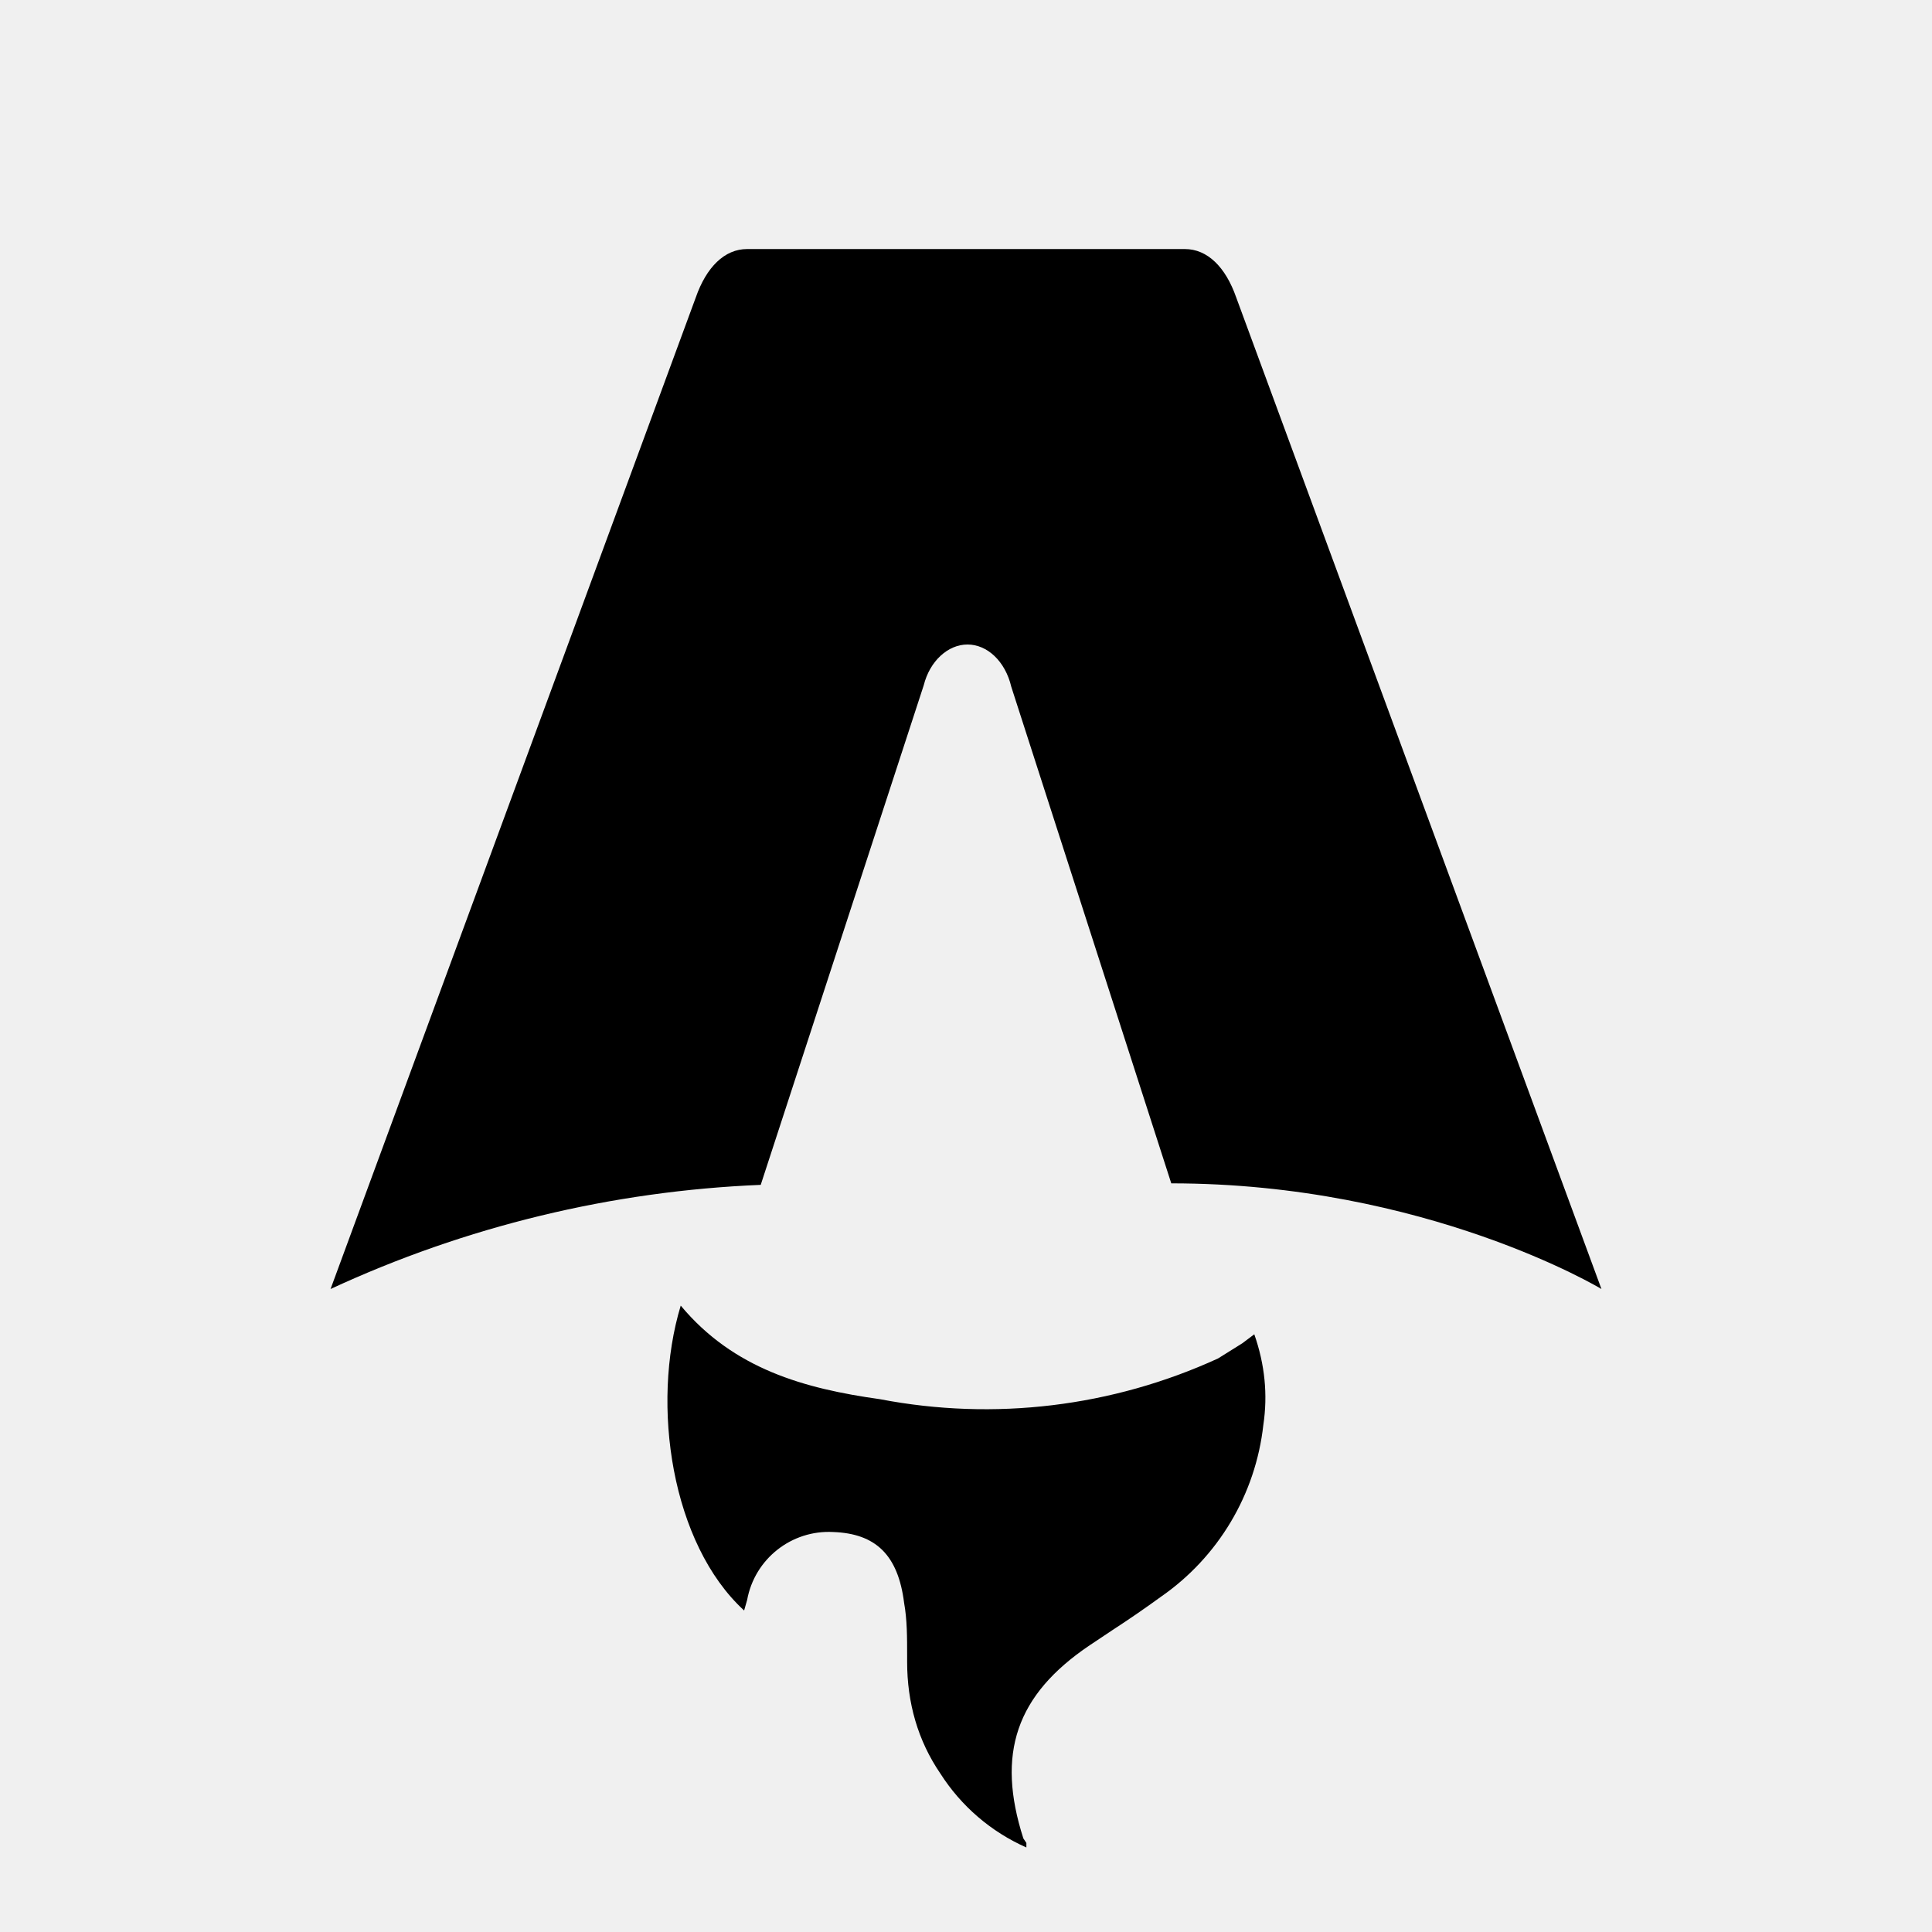
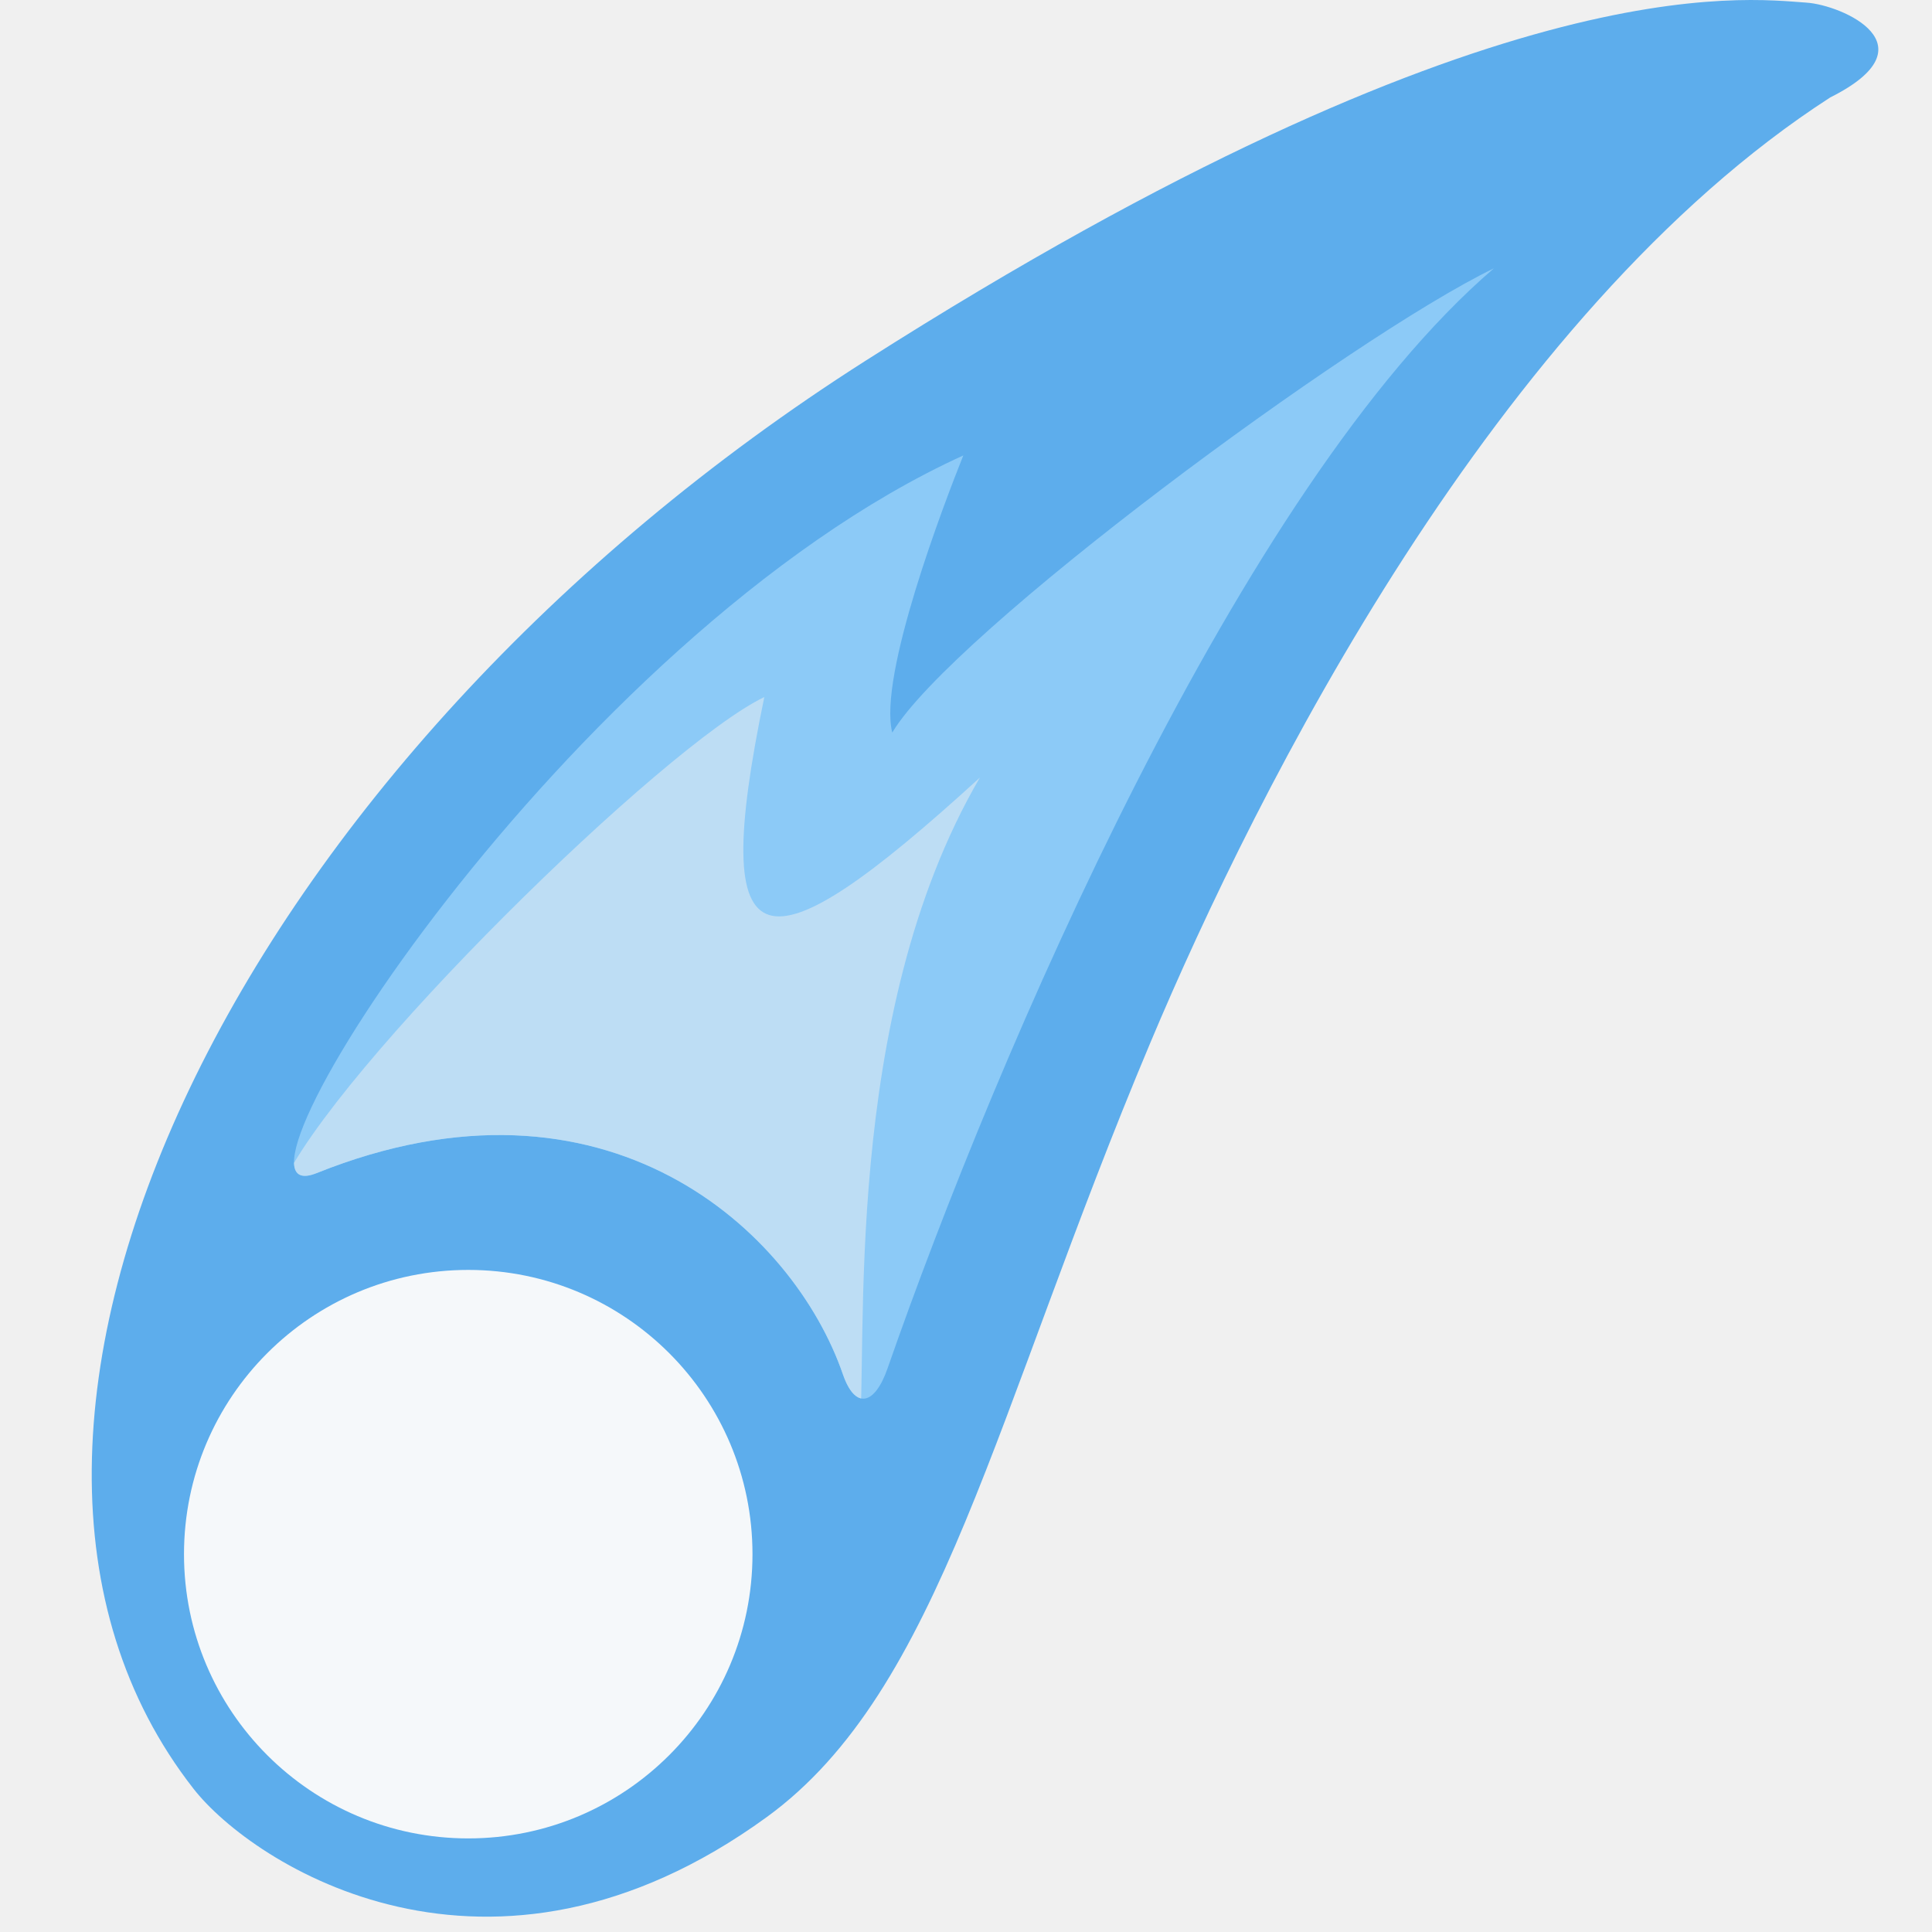
- <svg xmlns="http://www.w3.org/2000/svg" fill="none" viewBox="0 0 128 128">
-   <path d="M50.4 78.5a75.1 75.1 0 0 0-28.5 6.9l24.2-65.7c.7-2 1.9-3.2 3.4-3.2h29c1.5 0 2.7 1.2 3.4 3.2l24.2 65.7s-11.6-7-28.5-7L67 45.5c-.4-1.7-1.6-2.8-2.9-2.8-1.3 0-2.5 1.1-2.9 2.7L50.4 78.5Zm-1.1 28.2Zm-4.2-20.2c-2 6.6-.6 15.8 4.2 20.2a17.5 17.5 0 0 1 .2-.7 5.5 5.5 0 0 1 5.7-4.5c2.8.1 4.3 1.5 4.7 4.7.2 1.1.2 2.3.2 3.5v.4c0 2.7.7 5.2 2.2 7.4a13 13 0 0 0 5.7 4.9v-.3l-.2-.3c-1.8-5.6-.5-9.5 4.4-12.8l1.5-1a73 73 0 0 0 3.2-2.2 16 16 0 0 0 6.8-11.4c.3-2 .1-4-.6-6l-.8.6-1.6 1a37 37 0 0 1-22.4 2.7c-5-.7-9.7-2-13.2-6.2Z" />
-   <style>
-         path { fill: #000; }
-         @media (prefers-color-scheme: dark) {
-             path { fill: #FFF; }
-         }
-     </style>
+ <svg xmlns="http://www.w3.org/2000/svg" viewBox="0 0 45 45" style="enable-background:new 0 0 45 45;" xml:space="preserve" version="1.1" id="svg2">
+   <defs id="defs6">
+     <clipPath id="clipPath16" clipPathUnits="userSpaceOnUse">
+       <path id="path18" d="M 0,36 36,36 36,0 0,0 0,36 Z" />
+     </clipPath>
+     <clipPath id="clipPath32" clipPathUnits="userSpaceOnUse">
+       <path id="path34" d="m 16.626,22.349 c -0.266,1.059 0.971,4.281 1.324,5.164 l 0,0 C 10.579,24.159 3.683,13.251 5.9,14.141 l 0,0 c 5.399,2.165 8.883,-1.07 9.807,-3.751 l 0,0 c 0.225,-0.651 0.587,-0.588 0.833,0.117 l 0,0 C 18.565,16.325 23.112,26.945 27.836,31 l 0,0 C 25.187,29.72 17.729,24.203 16.626,22.349" />
+     </clipPath>
+     <clipPath id="clipPath44" clipPathUnits="userSpaceOnUse">
+       <path id="path46" d="M 0,36 36,36 36,0 0,0 0,36 Z" />
+     </clipPath>
+   </defs>
+   <g transform="matrix(1.25,0,0,-1.25,0,45)" id="g10">
+     <g id="g12">
+       <g clip-path="url(#clipPath16)" id="g14">
+         <g transform="translate(3.6045,2.6709)" id="g20">
+           <path id="path22" style="fill:#5dadec;fill-opacity:1;fill-rule:nonzero;stroke:none" d="m 0,0 c 1.104,-1.413 5.518,-4.283 10.682,-0.53 3.246,2.359 4.242,7.519 7.15,14.433 1.986,4.723 6.444,13.595 12.668,17.611 1.941,0.971 0.22,1.721 -0.442,1.766 -1.149,0.077 -5.869,0.75 -17.522,-6.665 C 0.883,19.2 -5.25,6.72 0,0" />
+         </g>
+         <g transform="translate(5.8999,14.1406)" id="g24">
+           <path id="path26" style="fill:#8ccaf7;fill-opacity:1;fill-rule:nonzero;stroke:none" d="M 0,0 C -2.217,-0.89 4.679,10.018 12.05,13.373 11.697,12.49 10.46,9.268 10.726,8.209 c 1.103,1.853 8.562,7.37 11.21,8.65 C 17.212,12.805 12.665,2.185 10.64,-3.634 10.395,-4.339 10.032,-4.401 9.807,-3.751 8.882,-1.07 5.398,2.166 0,0" />
+         </g>
+       </g>
+     </g>
+     <g id="g28">
+       <g clip-path="url(#clipPath32)" id="g30">
+         <g transform="translate(5.2378,13.875)" id="g36">
+           <path id="path38" style="fill:#bdddf4;fill-opacity:1;fill-rule:nonzero;stroke:none" d="M 0,0 C 0.971,2.206 7.15,8.254 9.004,9.136 7.945,4.017 8.96,3.928 13.021,7.636 10.417,3.178 10.947,-3.002 10.77,-4.68 10.593,-6.355 -0.309,-3.178 -0.706,-1.456 -1.104,0.266 0,0 0,0" />
+         </g>
+       </g>
+     </g>
+     <g id="g40">
+       <g clip-path="url(#clipPath44)" id="g42">
+         <g transform="translate(14.0215,7.04)" id="g48">
+           <path id="path50" style="fill:#f5f8fa;fill-opacity:1;fill-rule:nonzero;stroke:none" d="m 0,0 c 0,-2.925 -2.372,-5.296 -5.296,-5.296 -2.926,0 -5.297,2.371 -5.297,5.296 0,2.926 2.371,5.297 5.297,5.297 C -2.372,5.297 0,2.926 0,0" />
+         </g>
+       </g>
+     </g>
+   </g>
</svg>
